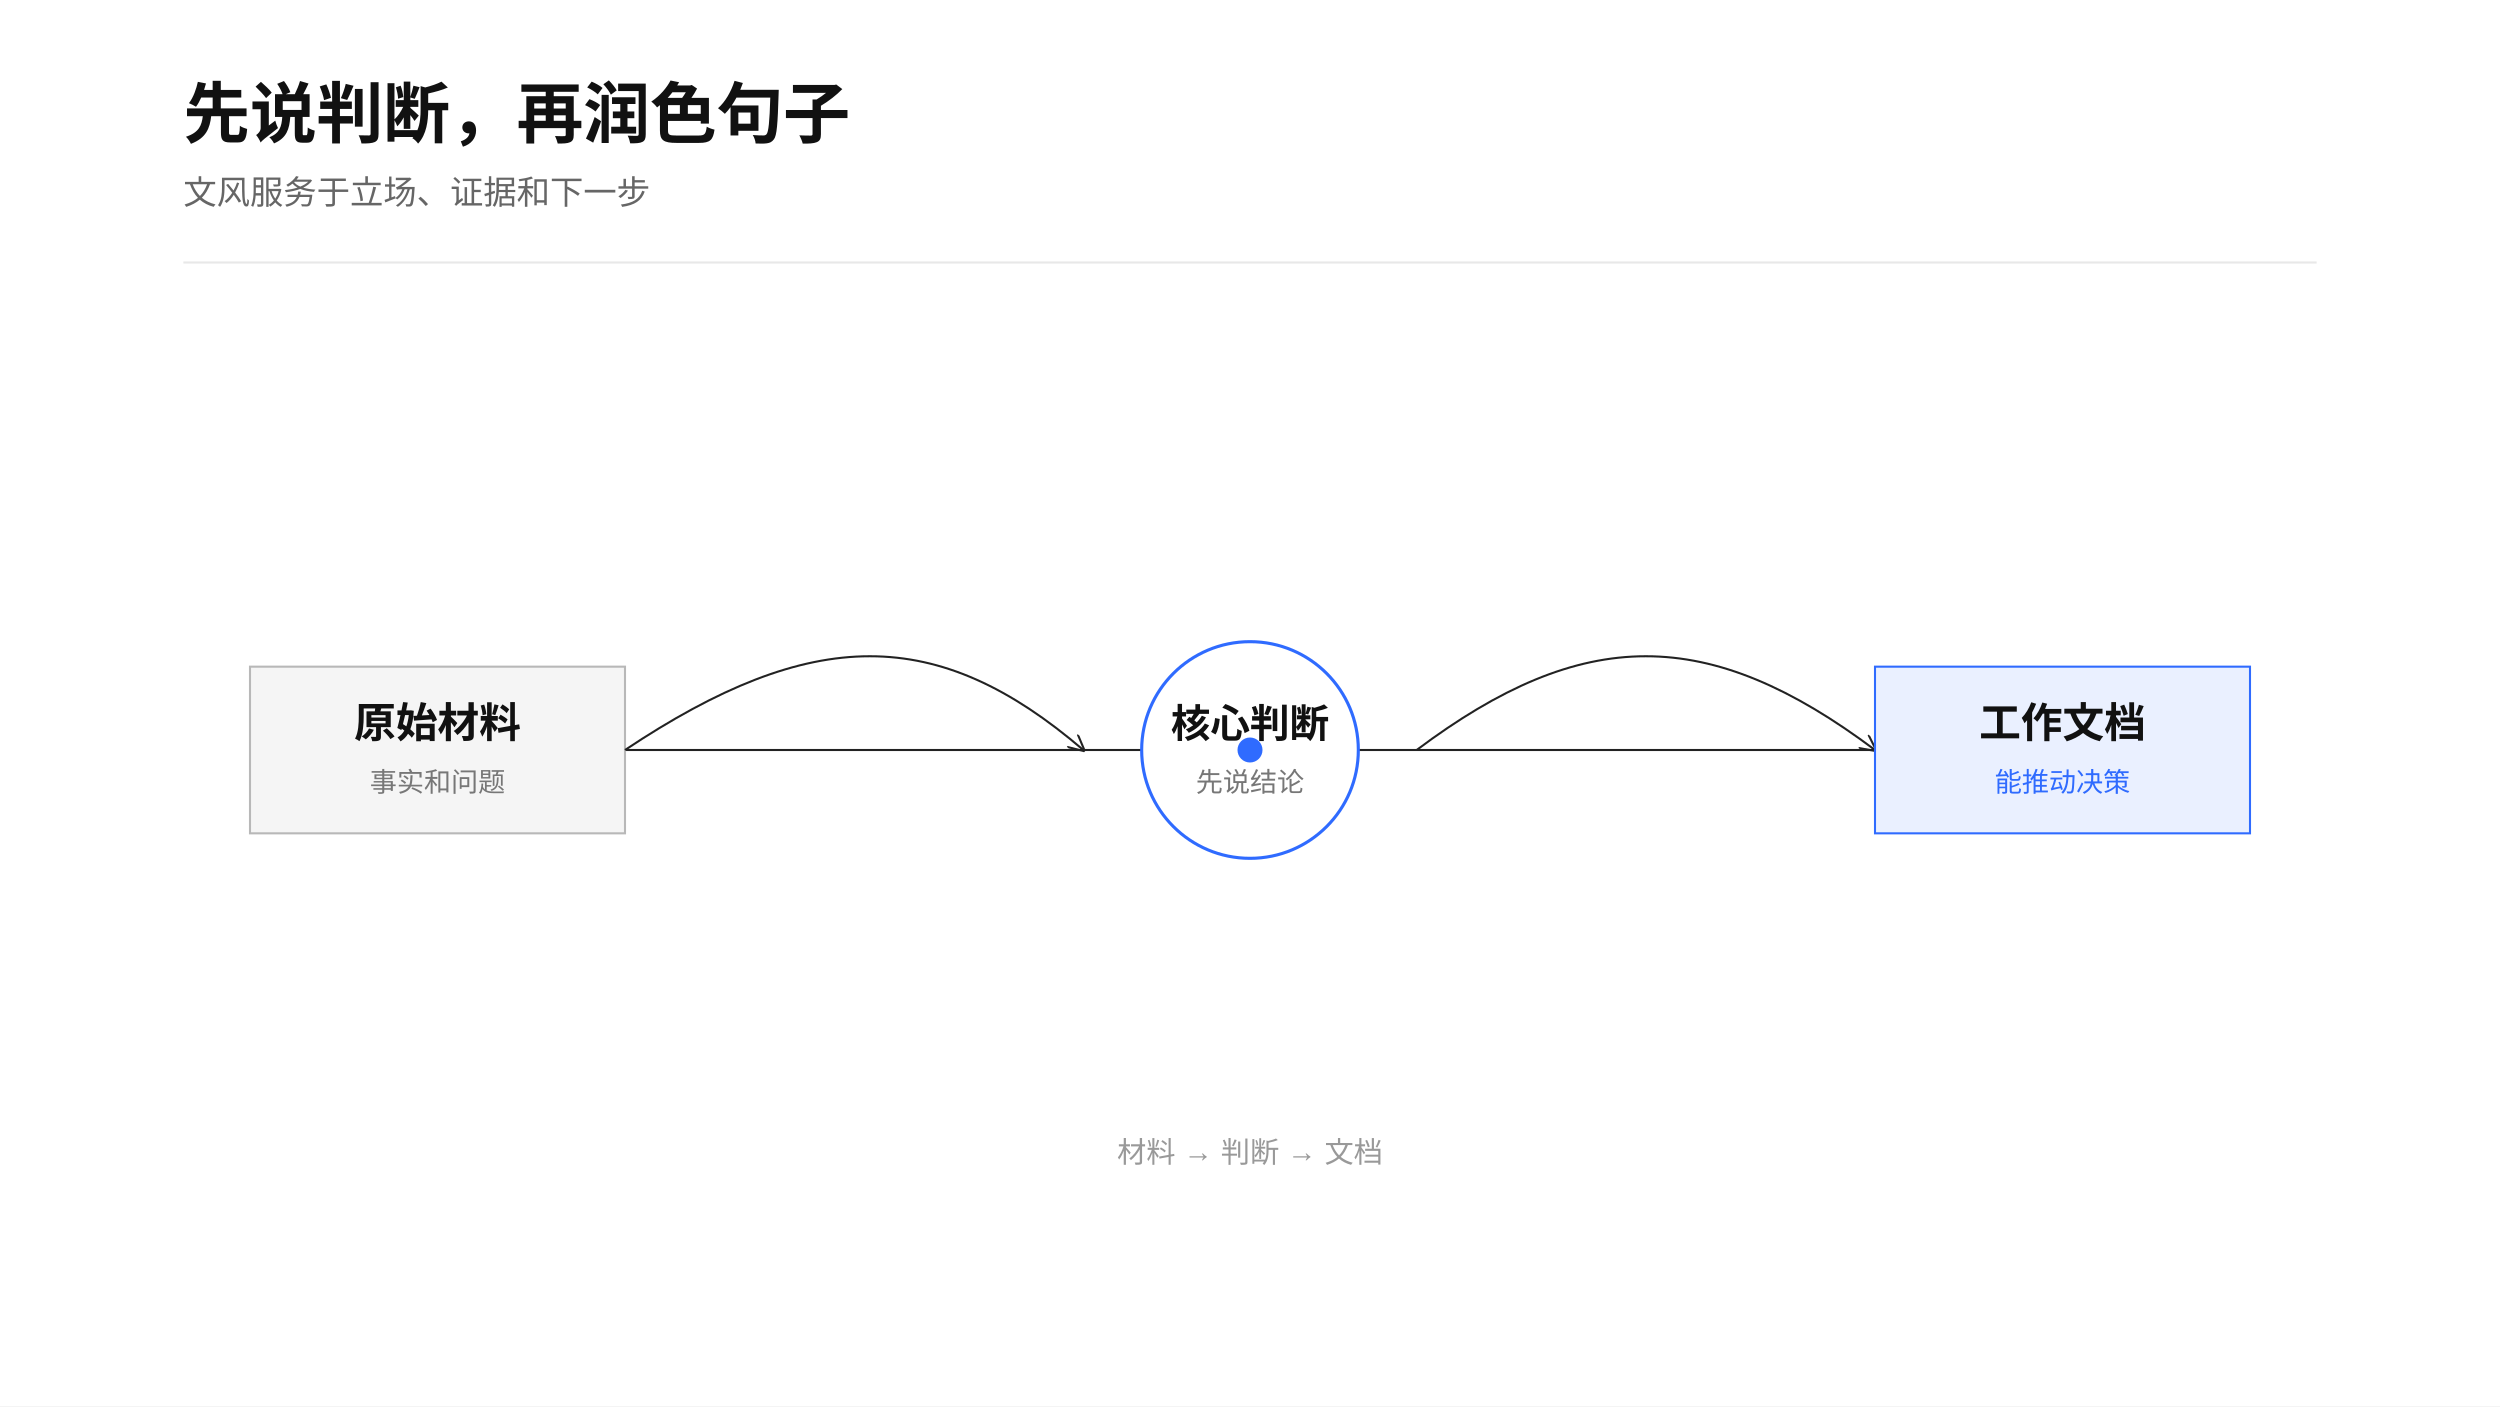
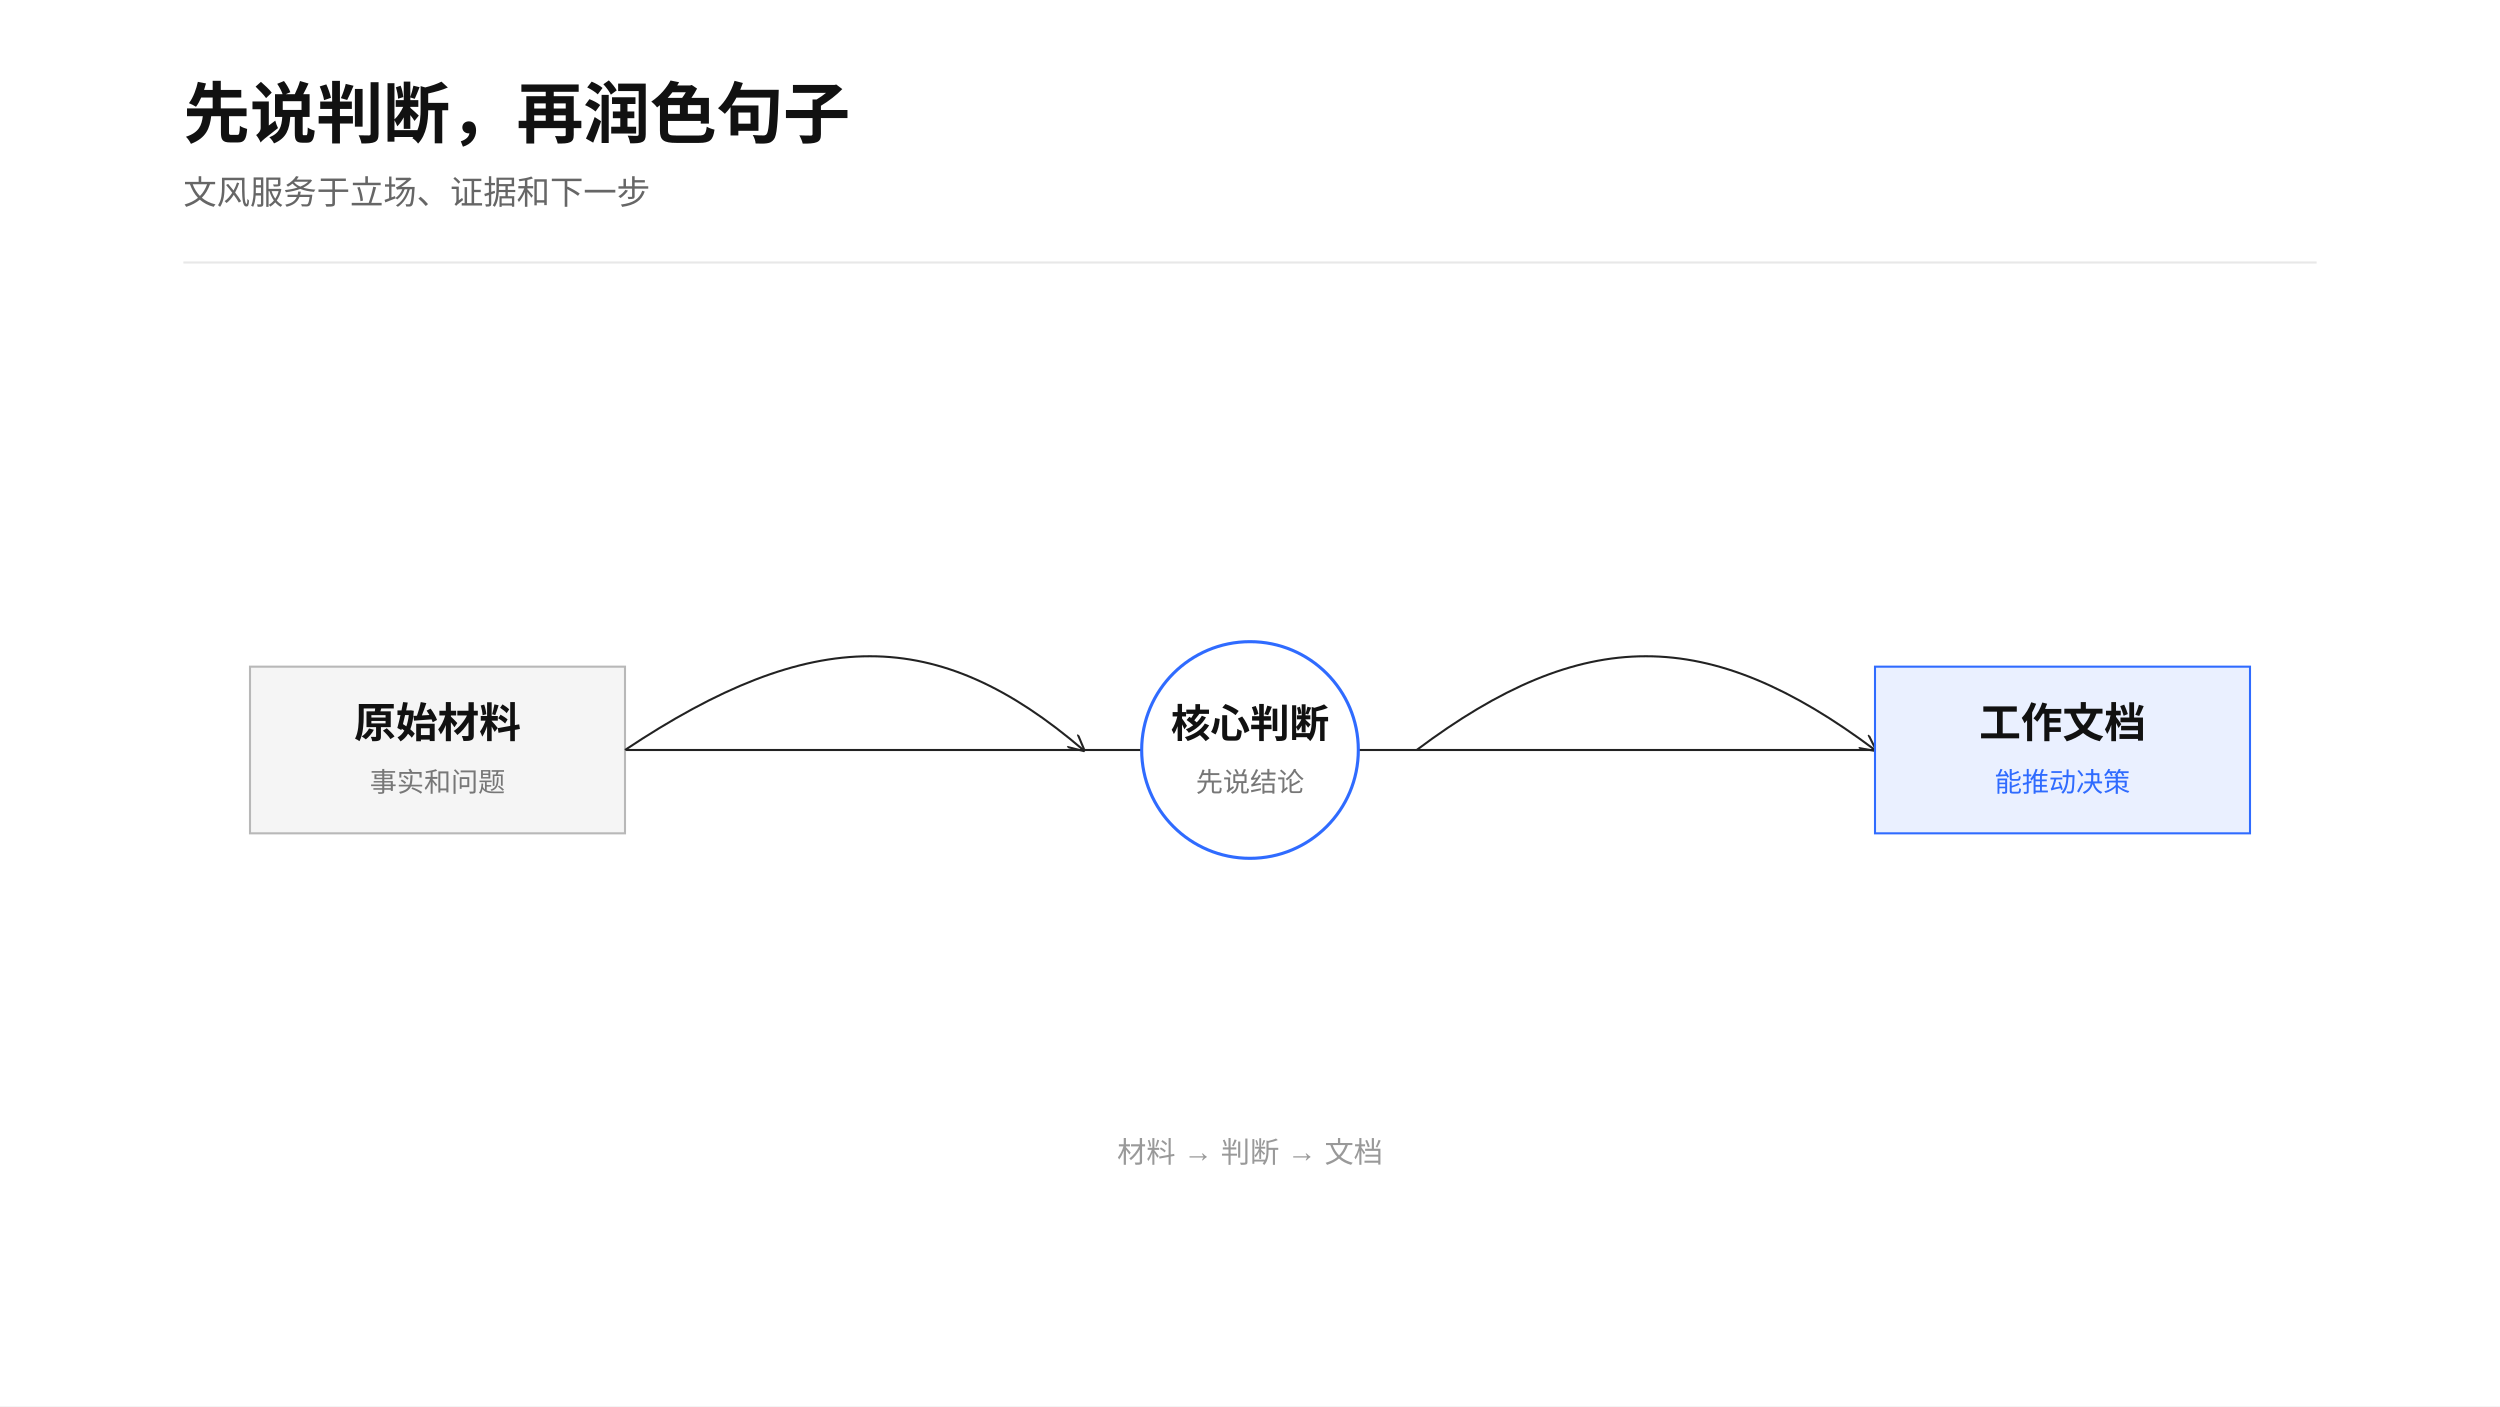
<svg xmlns="http://www.w3.org/2000/svg" width="1200" height="675" viewBox="0 0 1200 675">
  <rect width="1200" height="675" fill="#FFFFFF" />
  <g font-family="PingFang SC, Source Han Sans SC, Arial, sans-serif">
    <defs>
      <marker id="arrow" markerWidth="8" markerHeight="8" refX="7" refY="4" orient="auto" markerUnits="userSpaceOnUse">
        <path d="M0,0 L8,4 L0,8" fill="none" stroke="#222222" stroke-width="1" />
      </marker>
    </defs>
    <text x="88" y="66" fill="#111111" font-size="32" font-weight="600">先说判断，再润色句子</text>
    <text x="88" y="98" fill="#666666" font-size="16">文风服务于立场、证据和下一步</text>
    <line x1="88" y1="126" x2="1112" y2="126" stroke="#E8E8E8" stroke-width="1" />
    <line x1="150" y1="360" x2="1050" y2="360" stroke="#222222" stroke-width="1" />
    <rect x="120" y="320" width="180" height="80" fill="#F5F5F5" stroke="#B8B8B8" stroke-width="1" />
    <text x="210" y="354" text-anchor="middle" fill="#111111" font-size="20" font-weight="600">原始材料</text>
    <text x="210" y="380" text-anchor="middle" fill="#777777" font-size="13" font-weight="400">事实和问题</text>
    <path d="M300 360 C390 300 450 300 520 360" fill="none" stroke="#222222" stroke-width="1" marker-end="url(#arrow)" />
    <circle cx="600" cy="360" r="52" fill="white" stroke="#2F6BFF" stroke-width="1.5" />
-     <circle cx="600" cy="360" r="6" fill="#2F6BFF" />
    <text x="600" y="354" text-anchor="middle" fill="#111111" font-size="19" font-weight="600">核心判断</text>
    <text x="600" y="380" text-anchor="middle" fill="#777777" font-size="13" font-weight="400">先说结论</text>
    <path d="M680 360 C760 300 820 300 900 360" fill="none" stroke="#222222" stroke-width="1" marker-end="url(#arrow)" />
    <rect x="900" y="320" width="180" height="80" fill="#EAF0FF" stroke="#2F6BFF" stroke-width="1" />
    <text x="990" y="354" text-anchor="middle" fill="#111111" font-size="20" font-weight="600">工作文档</text>
    <text x="990" y="380" text-anchor="middle" fill="#2F6BFF" font-size="13" font-weight="400">能推动决策</text>
    <text x="600" y="558" text-anchor="middle" fill="#999999" font-size="14" font-weight="400">材料 → 判断 → 文档</text>
  </g>
</svg>
